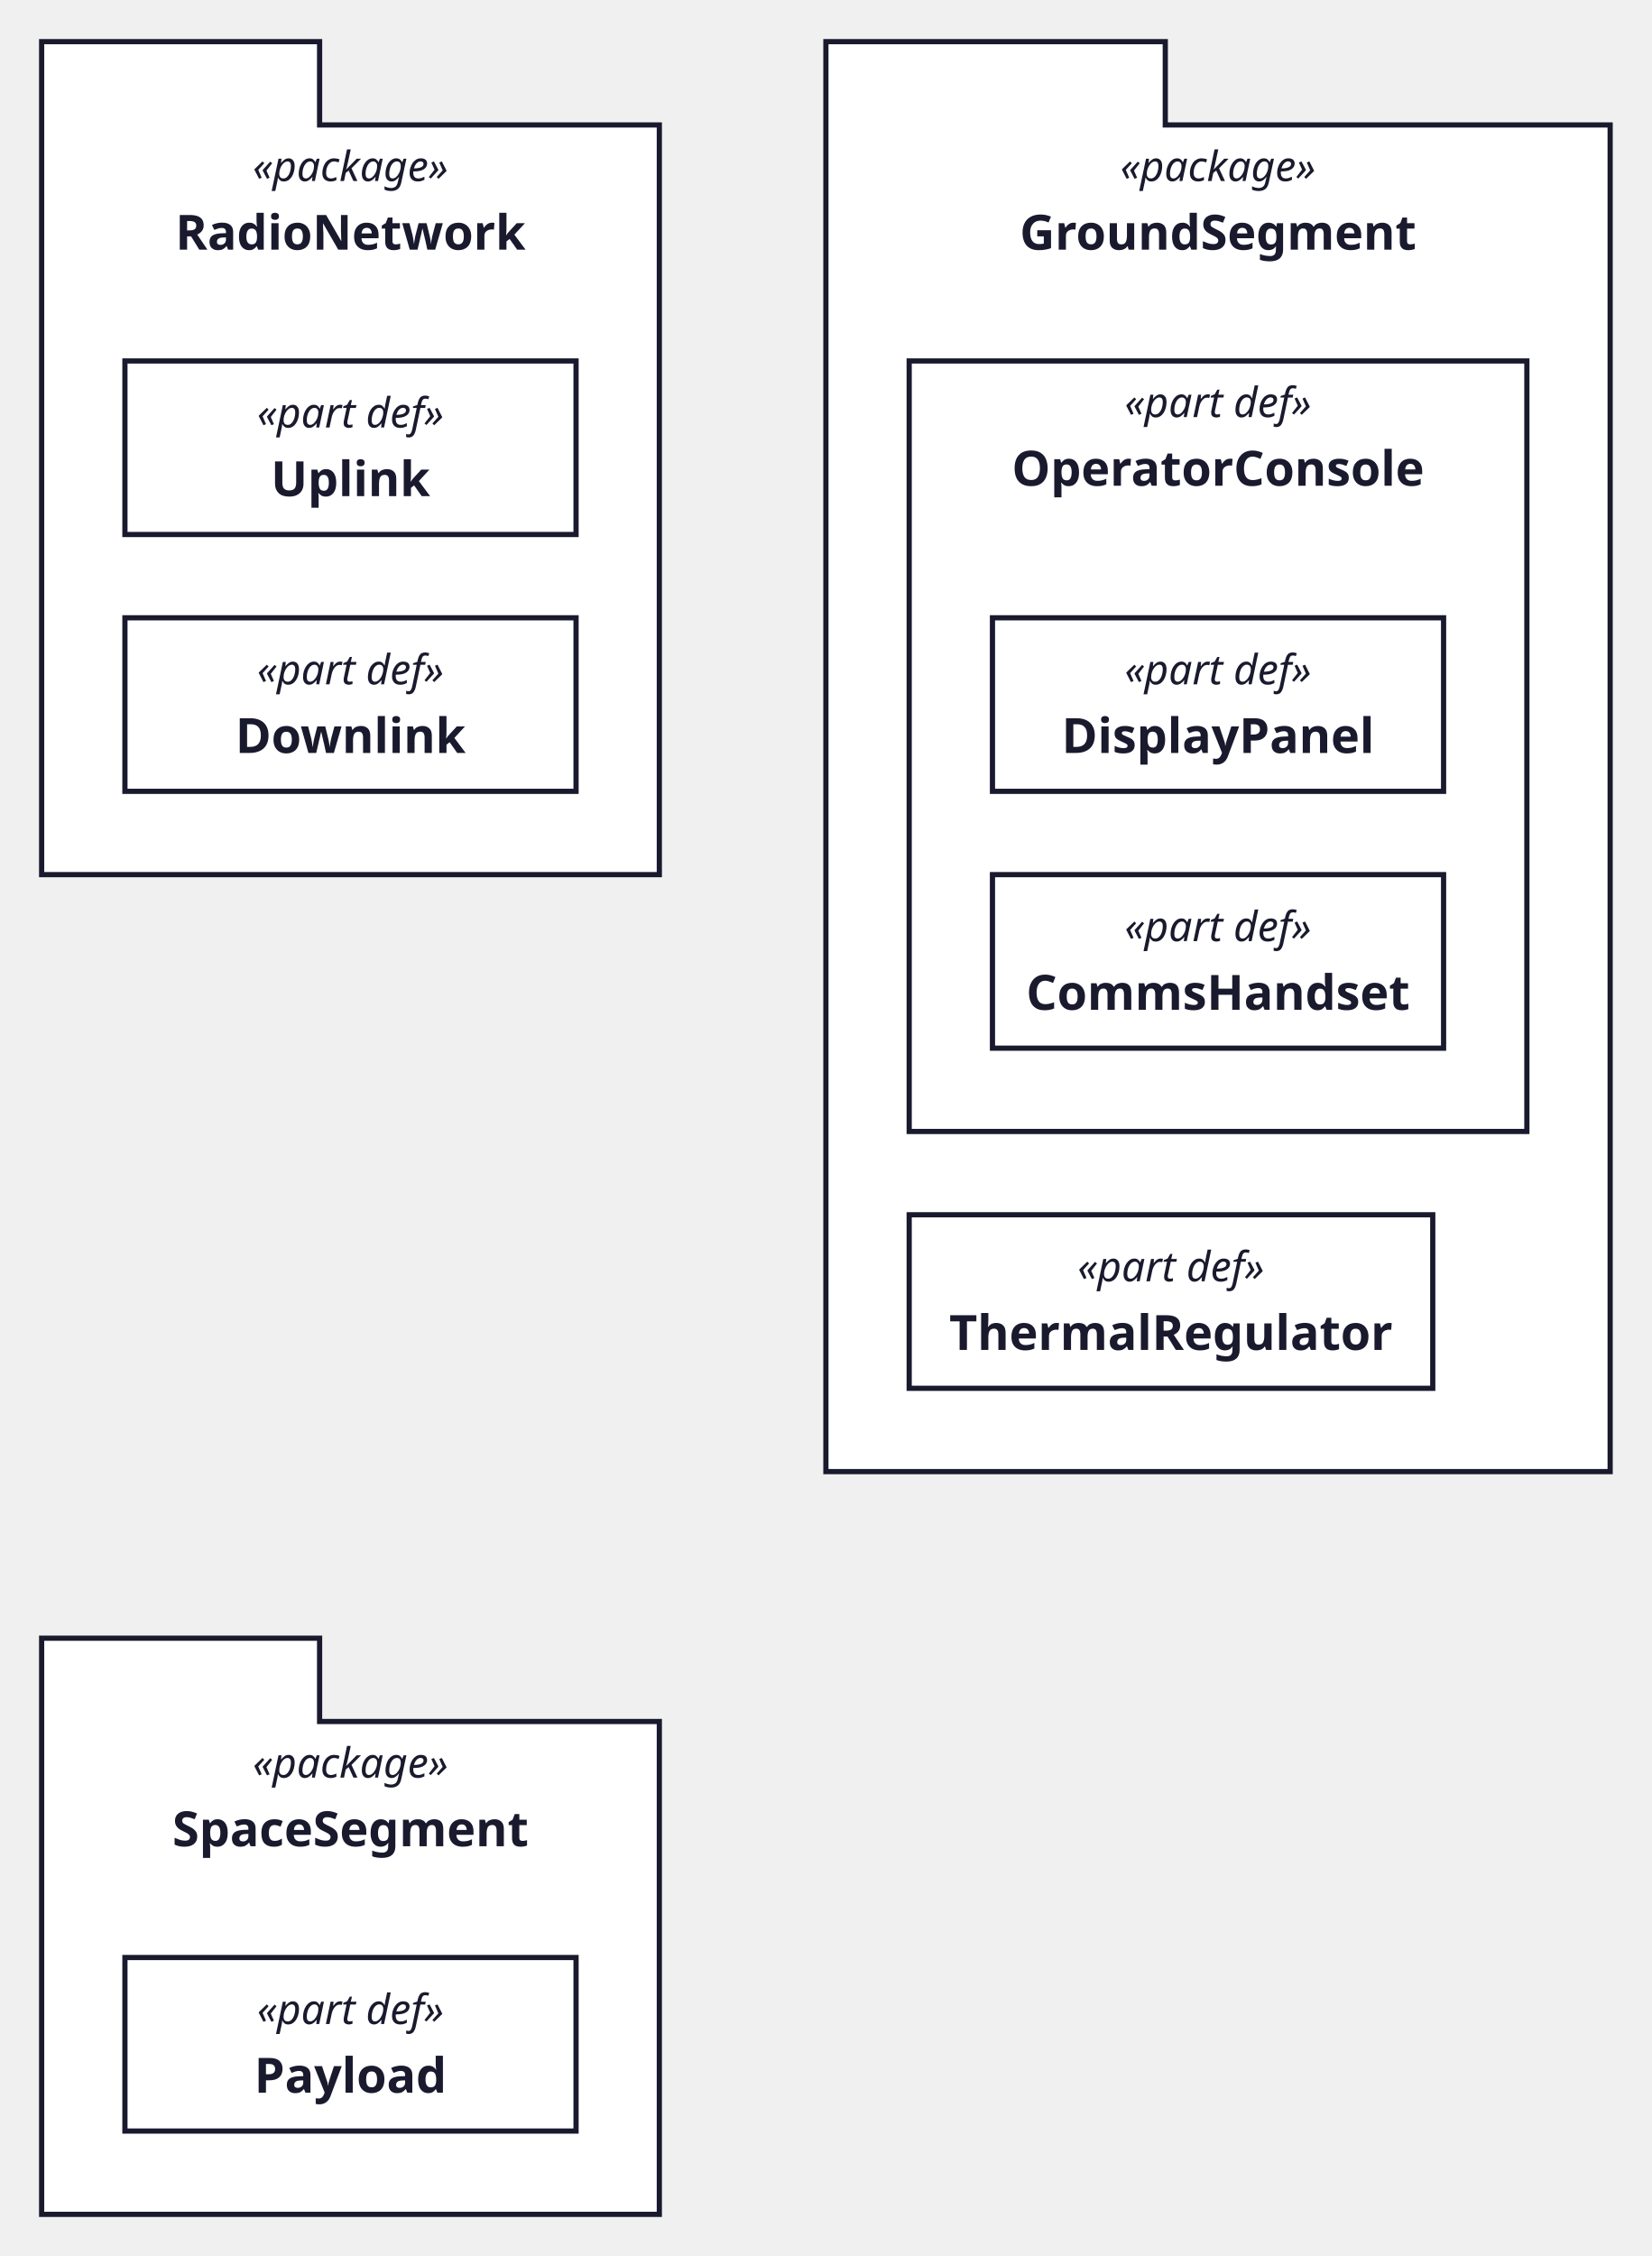
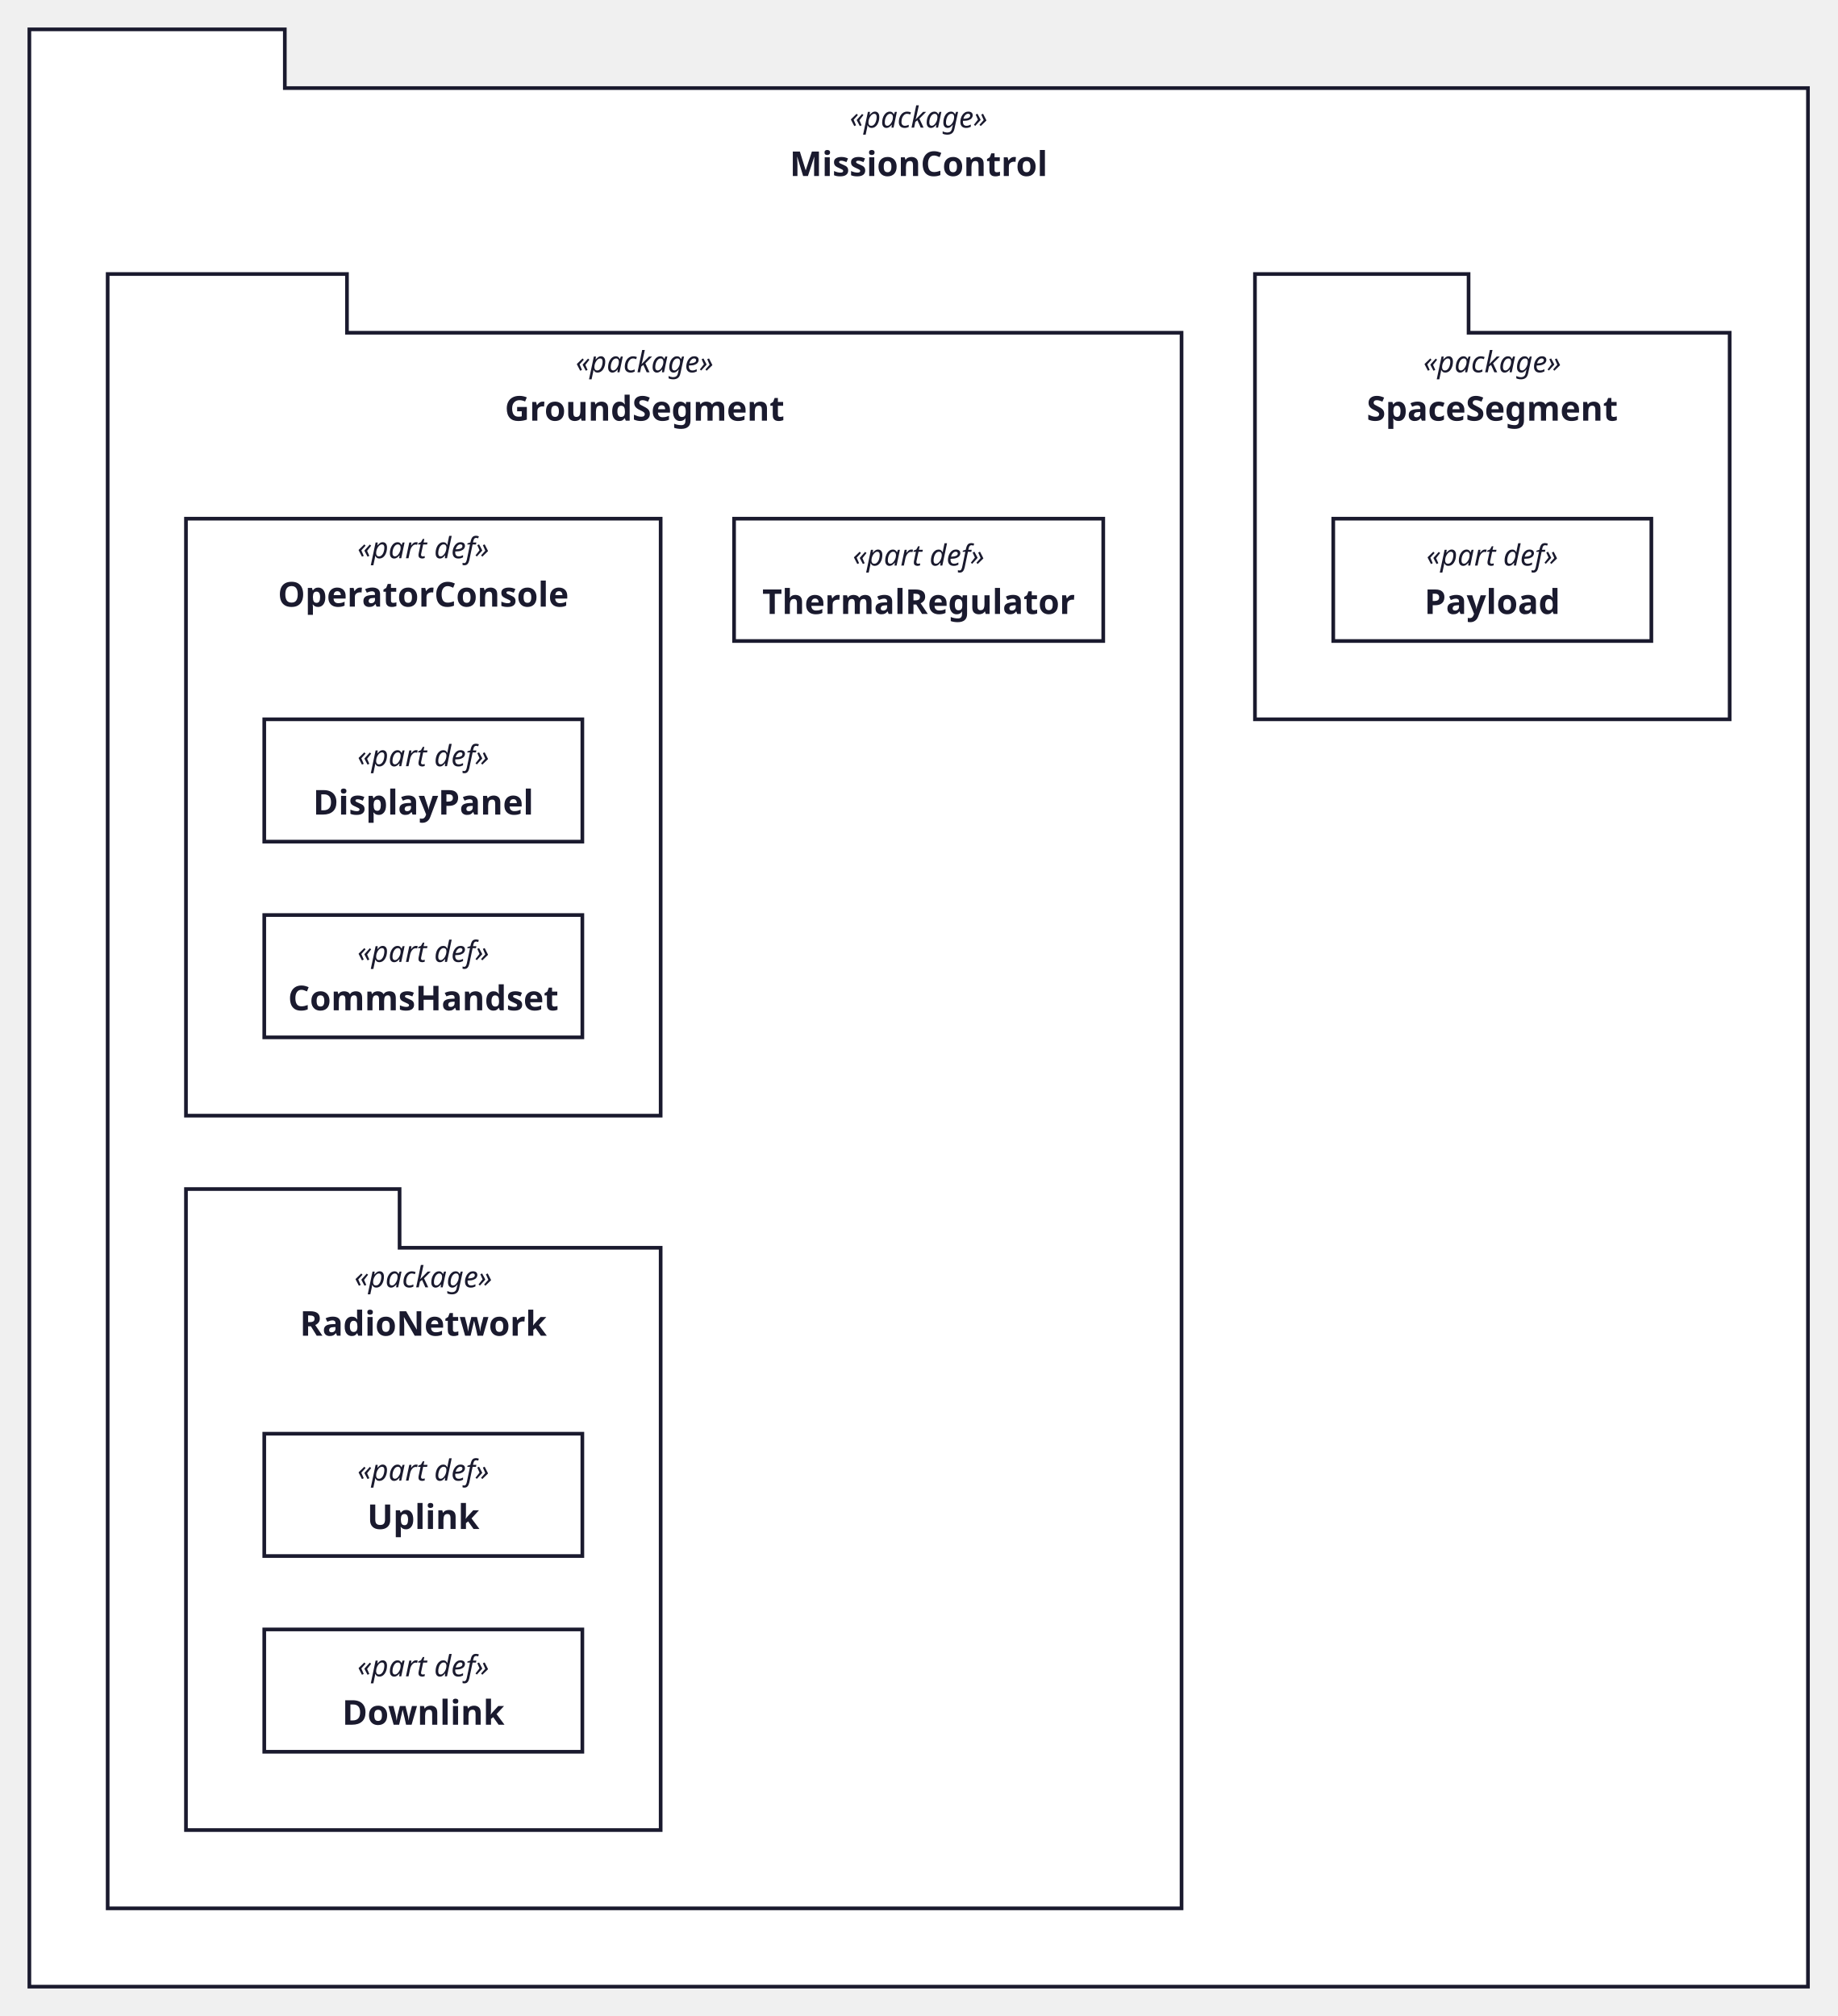
- <svg xmlns="http://www.w3.org/2000/svg" width="476.00" height="650.00" viewBox="0 0 476.00 650.00">
+ <svg xmlns="http://www.w3.org/2000/svg" width="750.88" height="824.00" viewBox="0 0 750.88 824.00">
  <defs>
    <marker id="line-end-open-chevron" markerWidth="10" markerHeight="7" refX="9" refY="3.5" orient="auto">
      <polyline points="0 0, 10 3.5, 0 7" fill="none" stroke="#1A1A2E" stroke-width="1.50" />
    </marker>
    <marker id="line-end-hollow-triangle" markerWidth="10" markerHeight="7" refX="9" refY="3.5" orient="auto">
      <polygon points="0 0, 10 3.5, 0 7" fill="#FFFFFF" stroke="#1A1A2E" stroke-width="1.50" />
    </marker>
    <marker id="line-end-filled-arrow" markerWidth="10" markerHeight="7" refX="9" refY="3.5" orient="auto">
      <polygon points="0 0, 10 3.5, 0 7" fill="#1A1A2E" stroke="#1A1A2E" stroke-width="1.50" />
    </marker>
    <marker id="line-end-hollow-triangle-crossbar" markerWidth="10" markerHeight="7" refX="9" refY="3.5" orient="auto">
      <polygon points="0 0, 10 3.5, 0 7" fill="#FFFFFF" stroke="#1A1A2E" stroke-width="1.50" />
      <line x1="7" y1="0" x2="7" y2="7" stroke="#1A1A2E" stroke-width="1.50" />
    </marker>
    <marker id="line-end-hollow-diamond" markerWidth="14" markerHeight="8" refX="13" refY="4" orient="auto">
      <polygon points="1 4, 7 0, 13 4, 7 8" fill="#FFFFFF" stroke="#1A1A2E" stroke-width="1.50" />
    </marker>
    <marker id="line-end-filled-diamond" markerWidth="14" markerHeight="8" refX="13" refY="4" orient="auto">
      <polygon points="1 4, 7 0, 13 4, 7 8" fill="#1A1A2E" stroke="#1A1A2E" stroke-width="1.50" />
    </marker>
    <marker id="line-end-circle" markerWidth="10" markerHeight="10" refX="9" refY="5" orient="auto">
      <circle cx="5" cy="5" r="4" fill="#FFFFFF" stroke="#1A1A2E" stroke-width="1.50" />
    </marker>
    <marker id="line-end-bar" markerWidth="4" markerHeight="12" refX="2" refY="6" orient="auto">
      <line x1="2" y1="0" x2="2" y2="12" stroke="#1A1A2E" stroke-width="1.50" />
    </marker>
    <filter id="label-bg" x="-0.05" y="-0.05" width="1.1" height="1.1">
      <feFlood flood-color="#FFFFFF" />
      <feComposite in="SourceGraphic" operator="over" />
    </filter>
  </defs>
-   <path d="M 12.00 36.00 L 12.00 12.00 L 92.10 12.00 L 92.10 36.00 L 190.00 36.00 L 190.00 252.00 L 12.00 252.00 Z" fill="#FFFFFF" stroke="#1A1A2E" stroke-width="1.50" />
-   <text x="101.00" y="48.00" font-family="Noto Sans, sans-serif" font-size="12.00" font-style="italic" fill="#1A1A2E" text-anchor="middle" dominant-baseline="middle">«package»</text>
-   <text x="101.00" y="67.00" font-family="Noto Sans, sans-serif" font-size="14.00" font-weight="bold" fill="#1A1A2E" text-anchor="middle" dominant-baseline="middle">RadioNetwork</text>
-   <rect x="36.00" y="104.00" width="130.00" height="50.00" fill="#FFFFFF" stroke="#1A1A2E" stroke-width="1.50" />
-   <text x="101.00" y="119.00" font-family="Noto Sans, sans-serif" font-size="12.00" font-style="italic" fill="#1A1A2E" text-anchor="middle" dominant-baseline="middle">«part def»</text>
-   <text x="101.00" y="138.00" font-family="Noto Sans, sans-serif" font-size="14.00" font-weight="bold" fill="#1A1A2E" text-anchor="middle" dominant-baseline="middle">Uplink</text>
-   <rect x="36.00" y="178.00" width="130.00" height="50.00" fill="#FFFFFF" stroke="#1A1A2E" stroke-width="1.50" />
-   <text x="101.00" y="193.00" font-family="Noto Sans, sans-serif" font-size="12.00" font-style="italic" fill="#1A1A2E" text-anchor="middle" dominant-baseline="middle">«part def»</text>
-   <text x="101.00" y="212.00" font-family="Noto Sans, sans-serif" font-size="14.00" font-weight="bold" fill="#1A1A2E" text-anchor="middle" dominant-baseline="middle">Downlink</text>
-   <path d="M 238.00 36.00 L 238.00 12.00 L 335.80 12.00 L 335.80 36.00 L 464.00 36.00 L 464.00 424.00 L 238.00 424.00 Z" fill="#FFFFFF" stroke="#1A1A2E" stroke-width="1.50" />
-   <text x="351.00" y="48.00" font-family="Noto Sans, sans-serif" font-size="12.00" font-style="italic" fill="#1A1A2E" text-anchor="middle" dominant-baseline="middle">«package»</text>
-   <text x="351.00" y="67.00" font-family="Noto Sans, sans-serif" font-size="14.00" font-weight="bold" fill="#1A1A2E" text-anchor="middle" dominant-baseline="middle">GroundSegment</text>
-   <rect x="262.00" y="104.00" width="178.00" height="222.00" fill="#FFFFFF" stroke="#1A1A2E" stroke-width="1.50" />
-   <text x="351.00" y="116.00" font-family="Noto Sans, sans-serif" font-size="12.00" font-style="italic" fill="#1A1A2E" text-anchor="middle" dominant-baseline="middle">«part def»</text>
-   <text x="351.00" y="135.00" font-family="Noto Sans, sans-serif" font-size="14.00" font-weight="bold" fill="#1A1A2E" text-anchor="middle" dominant-baseline="middle">OperatorConsole</text>
-   <rect x="286.00" y="178.00" width="130.00" height="50.00" fill="#FFFFFF" stroke="#1A1A2E" stroke-width="1.50" />
-   <text x="351.00" y="193.00" font-family="Noto Sans, sans-serif" font-size="12.00" font-style="italic" fill="#1A1A2E" text-anchor="middle" dominant-baseline="middle">«part def»</text>
-   <text x="351.00" y="212.00" font-family="Noto Sans, sans-serif" font-size="14.00" font-weight="bold" fill="#1A1A2E" text-anchor="middle" dominant-baseline="middle">DisplayPanel</text>
-   <rect x="286.00" y="252.00" width="130.00" height="50.00" fill="#FFFFFF" stroke="#1A1A2E" stroke-width="1.50" />
-   <text x="351.00" y="267.00" font-family="Noto Sans, sans-serif" font-size="12.00" font-style="italic" fill="#1A1A2E" text-anchor="middle" dominant-baseline="middle">«part def»</text>
-   <text x="351.00" y="286.00" font-family="Noto Sans, sans-serif" font-size="14.00" font-weight="bold" fill="#1A1A2E" text-anchor="middle" dominant-baseline="middle">CommsHandset</text>
-   <rect x="262.00" y="350.00" width="150.88" height="50.00" fill="#FFFFFF" stroke="#1A1A2E" stroke-width="1.50" />
-   <text x="337.44" y="365.00" font-family="Noto Sans, sans-serif" font-size="12.00" font-style="italic" fill="#1A1A2E" text-anchor="middle" dominant-baseline="middle">«part def»</text>
-   <text x="337.44" y="384.00" font-family="Noto Sans, sans-serif" font-size="14.00" font-weight="bold" fill="#1A1A2E" text-anchor="middle" dominant-baseline="middle">ThermalRegulator</text>
-   <path d="M 12.00 496.00 L 12.00 472.00 L 92.10 472.00 L 92.10 496.00 L 190.00 496.00 L 190.00 638.00 L 12.00 638.00 Z" fill="#FFFFFF" stroke="#1A1A2E" stroke-width="1.50" />
-   <text x="101.00" y="508.00" font-family="Noto Sans, sans-serif" font-size="12.00" font-style="italic" fill="#1A1A2E" text-anchor="middle" dominant-baseline="middle">«package»</text>
-   <text x="101.00" y="527.00" font-family="Noto Sans, sans-serif" font-size="14.00" font-weight="bold" fill="#1A1A2E" text-anchor="middle" dominant-baseline="middle">SpaceSegment</text>
-   <rect x="36.00" y="564.00" width="130.00" height="50.00" fill="#FFFFFF" stroke="#1A1A2E" stroke-width="1.50" />
-   <text x="101.00" y="579.00" font-family="Noto Sans, sans-serif" font-size="12.00" font-style="italic" fill="#1A1A2E" text-anchor="middle" dominant-baseline="middle">«part def»</text>
-   <text x="101.00" y="598.00" font-family="Noto Sans, sans-serif" font-size="14.00" font-weight="bold" fill="#1A1A2E" text-anchor="middle" dominant-baseline="middle">Payload</text>
+   <path d="M 12.00 36.00 L 12.00 12.00 L 116.40 12.00 L 116.40 36.00 L 738.88 36.00 L 738.88 812.00 L 12.00 812.00 Z" fill="#FFFFFF" stroke="#1A1A2E" stroke-width="1.50" />
+   <text x="375.44" y="48.00" font-family="Noto Sans, sans-serif" font-size="12.00" font-style="italic" fill="#1A1A2E" text-anchor="middle" dominant-baseline="middle">«package»</text>
+   <text x="375.44" y="67.00" font-family="Noto Sans, sans-serif" font-size="14.00" font-weight="bold" fill="#1A1A2E" text-anchor="middle" dominant-baseline="middle">MissionControl</text>
+   <path d="M 44.00 136.00 L 44.00 112.00 L 141.80 112.00 L 141.80 136.00 L 482.88 136.00 L 482.88 780.00 L 44.00 780.00 Z" fill="#FFFFFF" stroke="#1A1A2E" stroke-width="1.50" />
+   <text x="263.44" y="148.00" font-family="Noto Sans, sans-serif" font-size="12.00" font-style="italic" fill="#1A1A2E" text-anchor="middle" dominant-baseline="middle">«package»</text>
+   <text x="263.44" y="167.00" font-family="Noto Sans, sans-serif" font-size="14.00" font-weight="bold" fill="#1A1A2E" text-anchor="middle" dominant-baseline="middle">GroundSegment</text>
+   <rect x="76.00" y="212.00" width="194.00" height="244.00" fill="#FFFFFF" stroke="#1A1A2E" stroke-width="1.50" />
+   <text x="173.00" y="224.00" font-family="Noto Sans, sans-serif" font-size="12.00" font-style="italic" fill="#1A1A2E" text-anchor="middle" dominant-baseline="middle">«part def»</text>
+   <text x="173.00" y="243.00" font-family="Noto Sans, sans-serif" font-size="14.00" font-weight="bold" fill="#1A1A2E" text-anchor="middle" dominant-baseline="middle">OperatorConsole</text>
+   <rect x="108.00" y="294.00" width="130.00" height="50.00" fill="#FFFFFF" stroke="#1A1A2E" stroke-width="1.50" />
+   <text x="173.00" y="309.00" font-family="Noto Sans, sans-serif" font-size="12.00" font-style="italic" fill="#1A1A2E" text-anchor="middle" dominant-baseline="middle">«part def»</text>
+   <text x="173.00" y="328.00" font-family="Noto Sans, sans-serif" font-size="14.00" font-weight="bold" fill="#1A1A2E" text-anchor="middle" dominant-baseline="middle">DisplayPanel</text>
+   <rect x="108.00" y="374.00" width="130.00" height="50.00" fill="#FFFFFF" stroke="#1A1A2E" stroke-width="1.50" />
+   <text x="173.00" y="389.00" font-family="Noto Sans, sans-serif" font-size="12.00" font-style="italic" fill="#1A1A2E" text-anchor="middle" dominant-baseline="middle">«part def»</text>
+   <text x="173.00" y="408.00" font-family="Noto Sans, sans-serif" font-size="14.00" font-weight="bold" fill="#1A1A2E" text-anchor="middle" dominant-baseline="middle">CommsHandset</text>
+   <rect x="300.00" y="212.00" width="150.88" height="50.00" fill="#FFFFFF" stroke="#1A1A2E" stroke-width="1.50" />
+   <text x="375.44" y="227.00" font-family="Noto Sans, sans-serif" font-size="12.00" font-style="italic" fill="#1A1A2E" text-anchor="middle" dominant-baseline="middle">«part def»</text>
+   <text x="375.44" y="246.00" font-family="Noto Sans, sans-serif" font-size="14.00" font-weight="bold" fill="#1A1A2E" text-anchor="middle" dominant-baseline="middle">ThermalRegulator</text>
+   <path d="M 76.00 510.00 L 76.00 486.00 L 163.30 486.00 L 163.30 510.00 L 270.00 510.00 L 270.00 748.00 L 76.00 748.00 Z" fill="#FFFFFF" stroke="#1A1A2E" stroke-width="1.50" />
+   <text x="173.00" y="522.00" font-family="Noto Sans, sans-serif" font-size="12.00" font-style="italic" fill="#1A1A2E" text-anchor="middle" dominant-baseline="middle">«package»</text>
+   <text x="173.00" y="541.00" font-family="Noto Sans, sans-serif" font-size="14.00" font-weight="bold" fill="#1A1A2E" text-anchor="middle" dominant-baseline="middle">RadioNetwork</text>
+   <rect x="108.00" y="586.00" width="130.00" height="50.00" fill="#FFFFFF" stroke="#1A1A2E" stroke-width="1.50" />
+   <text x="173.00" y="601.00" font-family="Noto Sans, sans-serif" font-size="12.00" font-style="italic" fill="#1A1A2E" text-anchor="middle" dominant-baseline="middle">«part def»</text>
+   <text x="173.00" y="620.00" font-family="Noto Sans, sans-serif" font-size="14.00" font-weight="bold" fill="#1A1A2E" text-anchor="middle" dominant-baseline="middle">Uplink</text>
+   <rect x="108.00" y="666.00" width="130.00" height="50.00" fill="#FFFFFF" stroke="#1A1A2E" stroke-width="1.50" />
+   <text x="173.00" y="681.00" font-family="Noto Sans, sans-serif" font-size="12.00" font-style="italic" fill="#1A1A2E" text-anchor="middle" dominant-baseline="middle">«part def»</text>
+   <text x="173.00" y="700.00" font-family="Noto Sans, sans-serif" font-size="14.00" font-weight="bold" fill="#1A1A2E" text-anchor="middle" dominant-baseline="middle">Downlink</text>
+   <path d="M 512.88 136.00 L 512.88 112.00 L 600.18 112.00 L 600.18 136.00 L 706.88 136.00 L 706.88 294.00 L 512.88 294.00 Z" fill="#FFFFFF" stroke="#1A1A2E" stroke-width="1.50" />
+   <text x="609.88" y="148.00" font-family="Noto Sans, sans-serif" font-size="12.00" font-style="italic" fill="#1A1A2E" text-anchor="middle" dominant-baseline="middle">«package»</text>
+   <text x="609.88" y="167.00" font-family="Noto Sans, sans-serif" font-size="14.00" font-weight="bold" fill="#1A1A2E" text-anchor="middle" dominant-baseline="middle">SpaceSegment</text>
+   <rect x="544.88" y="212.00" width="130.00" height="50.00" fill="#FFFFFF" stroke="#1A1A2E" stroke-width="1.50" />
+   <text x="609.88" y="227.00" font-family="Noto Sans, sans-serif" font-size="12.00" font-style="italic" fill="#1A1A2E" text-anchor="middle" dominant-baseline="middle">«part def»</text>
+   <text x="609.88" y="246.00" font-family="Noto Sans, sans-serif" font-size="14.00" font-weight="bold" fill="#1A1A2E" text-anchor="middle" dominant-baseline="middle">Payload</text>
</svg>
